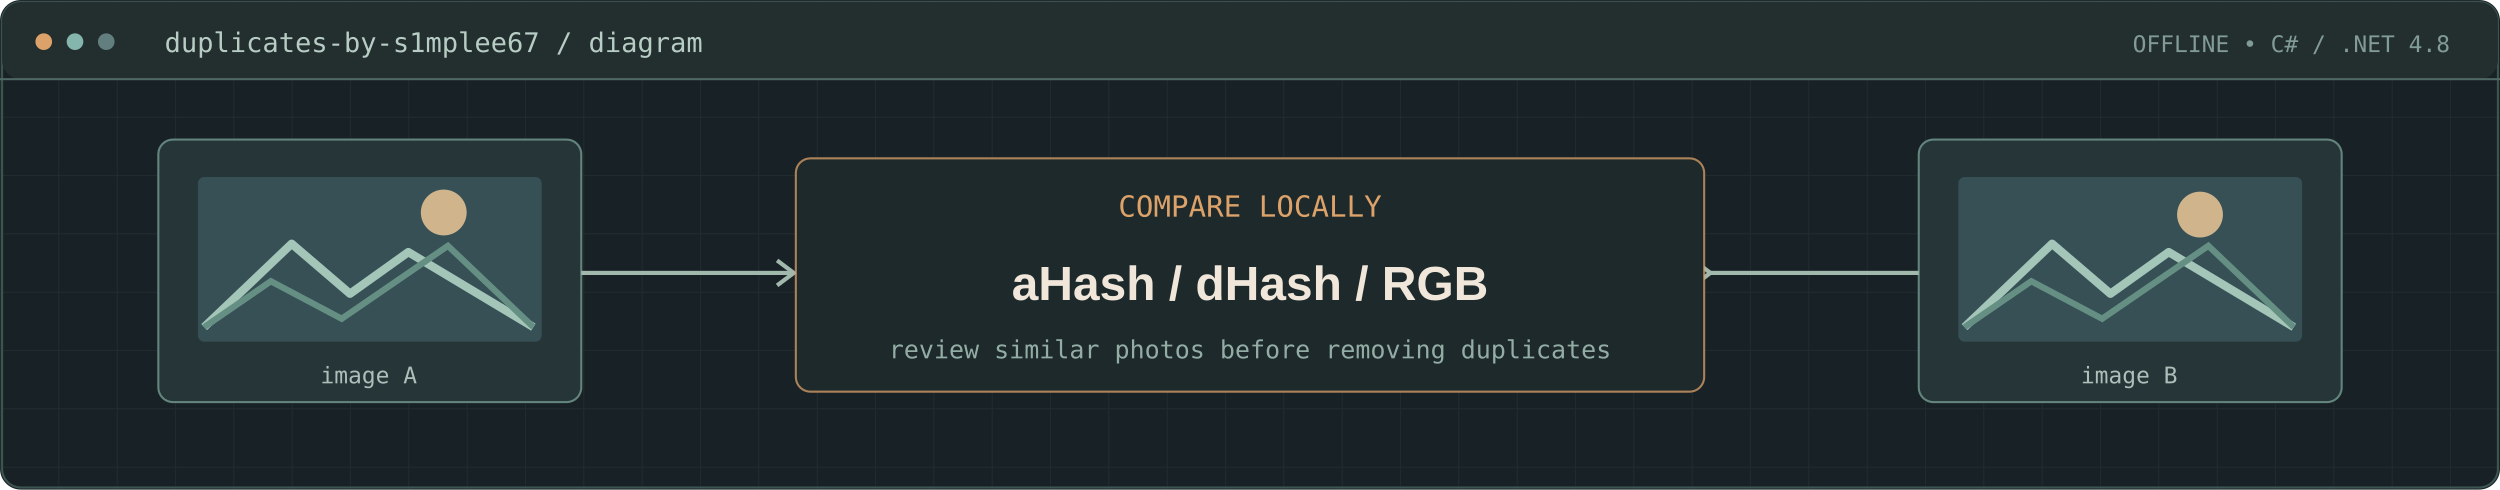
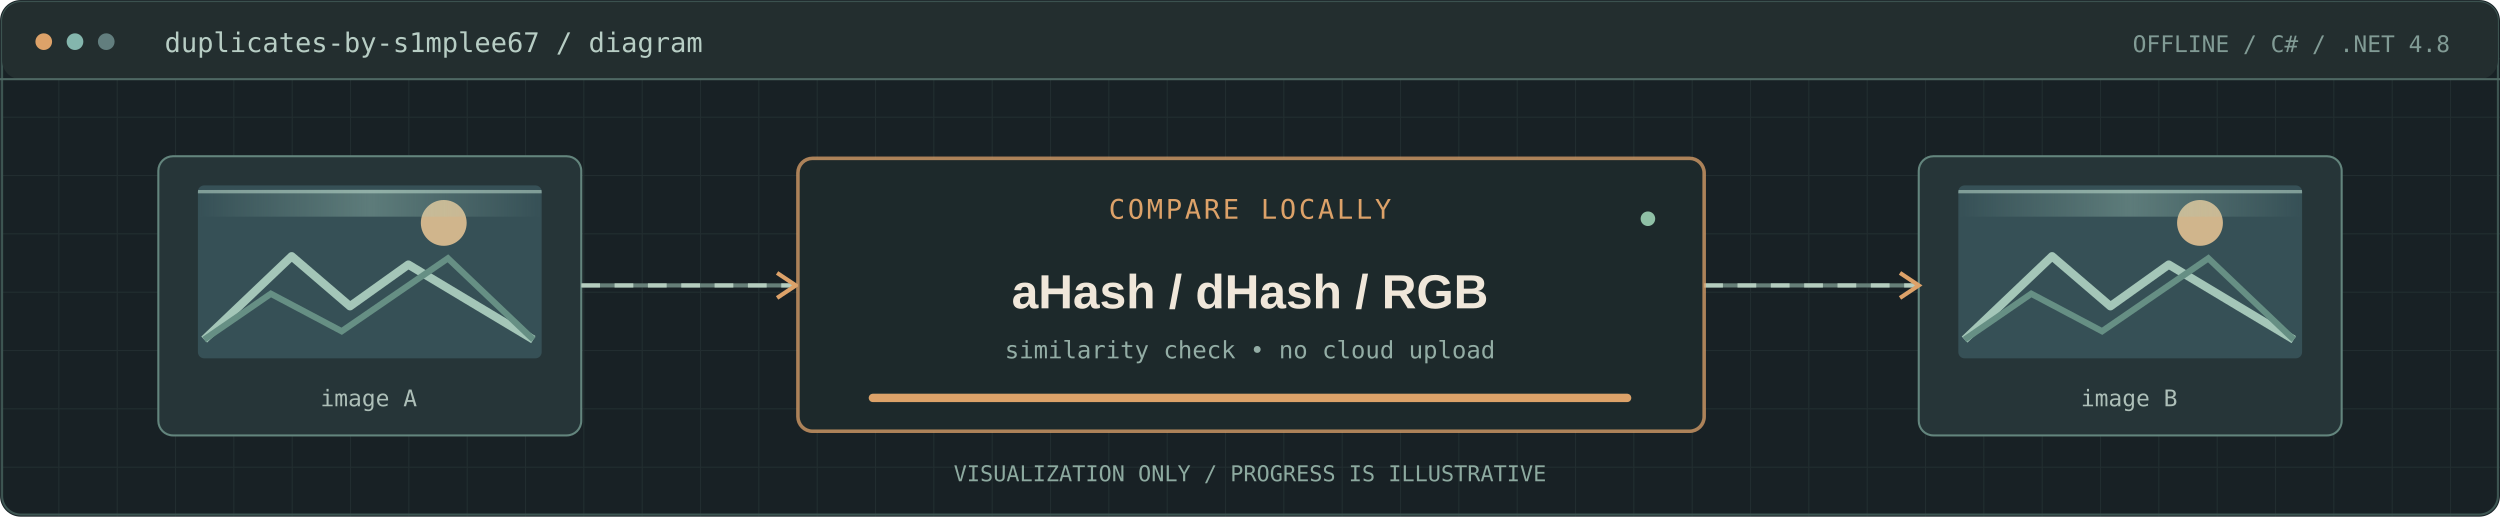
- <svg xmlns="http://www.w3.org/2000/svg" viewBox="0 0 1200 235" width="1200" height="235" role="img" aria-labelledby="t d">
+ <svg xmlns="http://www.w3.org/2000/svg" width="1200" height="248" viewBox="0 0 1200 248" role="img" aria-labelledby="title desc">
  <defs>
-     <pattern id="p" width="28" height="28" patternUnits="userSpaceOnUse">
-       <path d="M28 0H0V28" fill="none" stroke="#8DA6A0" stroke-opacity=".08" />
+     <pattern id="grid" width="28" height="28" patternUnits="userSpaceOnUse">
+       <path d="M28 0H0V28" fill="none" stroke="#8DA6A0" stroke-opacity=".09" />
    </pattern>
+     <clipPath id="clipA">
+       <rect x="95" y="89" width="165" height="83" rx="3" />
+     </clipPath>
+     <clipPath id="clipB">
+       <rect x="940" y="89" width="165" height="83" rx="3" />
+     </clipPath>
+     <linearGradient id="scan">
+       <stop stop-color="#A6CDBE" stop-opacity="0" />
+       <stop offset=".5" stop-color="#A6CDBE" stop-opacity=".35" />
+       <stop offset="1" stop-color="#A6CDBE" stop-opacity="0" />
+     </linearGradient>
  </defs>
-   <rect width="1200" height="235" rx="10" fill="#182125" />
-   <rect width="1200" height="235" rx="10" fill="url(#p)" />
-   <rect x="1" y="1" width="1198" height="233" rx="9" fill="none" stroke="#3D5552" />
+   <style>
+ @keyframes flow{to{stroke-dashoffset:-48}}
+ @keyframes scanning{0%,9%{transform:translateY(-11px);opacity:0}20%{opacity:.8}65%{transform:translateY(85px);opacity:.58}75%,100%{transform:translateY(85px);opacity:0}}
+ @keyframes breathe{0%,100%{stroke-opacity:.58}50%{stroke-opacity:1}}
+ @keyframes progress{0%,10%{transform:scaleX(.13)}48%{transform:scaleX(.75)}75%{transform:scaleX(1)}90%,100%{transform:scaleX(1)}}
+ @keyframes cursor{0%,100%{opacity:.4}50%{opacity:1}}
+ @keyframes slightFloat{0%,100%{transform:translateY(0)}50%{transform:translateY(-2px)}}
+ .stream{stroke-dasharray:9 7;animation:flow 2.8s linear infinite}
+ .scanA{animation:scanning 5.8s ease-in-out infinite}
+ .scanB{animation:scanning 5.8s ease-in-out -1s infinite}
+ .compare{animation:breathe 4.2s ease-in-out infinite}
+ .meter{transform-origin:417px 191px;animation:progress 5.8s cubic-bezier(.22,.61,.36,1) infinite}
+ .status{animation:cursor 3.8s ease-in-out infinite}
+ .photo{animation:slightFloat 7s ease-in-out infinite}
+ .photo.b{animation-delay:-3.5s}
+ @media(prefers-reduced-motion:reduce){.stream,.scanA,.scanB,.compare,.meter,.status,.photo{animation:none}.scanA,.scanB{opacity:0}.meter{transform:scaleX(1)}}
+ </style>
+   <rect width="1200" height="248" rx="10" fill="#182125" />
+   <rect width="1200" height="248" rx="10" fill="url(#grid)" />
+   <rect x="1" y="1" width="1198" height="246" rx="9" fill="none" stroke="#3D5552" />
  <rect x="1" y="1" width="1198" height="37" rx="9" fill="#232E2F" />
  <path d="M0 38H1200" stroke="#4E6863" />
  <circle cx="21" cy="20" r="4" fill="#DDA269" />
  <circle cx="36" cy="20" r="4" fill="#84B6AD" />
  <circle cx="51" cy="20" r="4" fill="#627E7E" />
  <text x="79" y="25" font-family="Consolas,monospace" fill="#B7CDC4" font-size="13">duplicates-by-s1mplee67 / diagram</text>
-   <text x="1176" y="25" text-anchor="end" font-family="Consolas,monospace" fill="#819B95" font-size="11">OFFLINE • C# / .NET 4.8</text>
-   <g>
-     <rect x="76" y="67" width="203" height="126" rx="7" fill="#263538" stroke="#63857D" />
-     <rect x="95" y="85" width="165" height="79" rx="3" fill="#365056" />
-     <circle cx="213" cy="102" r="11" fill="#D0B58C" />
-     <path d="M98 157l42-40 28 24 28-20 60 36" stroke="#A4C6B8" stroke-width="4" fill="none" stroke-linejoin="round" />
-     <path d="M98 157l32-22 34 18 51-35 41 39" fill="none" stroke="#668F84" stroke-width="3" />
-     <text x="177" y="184" text-anchor="middle" font-family="Consolas,monospace" font-size="11" fill="#ADBFB8">image A</text>
+   <text x="1176" y="25" text-anchor="end" font-family="Consolas,monospace" fill="#819B95" font-size="11">OFFLINE  /  C#  /  .NET 4.8</text>
+   <g class="photo a">
+     <rect x="76" y="75" width="203" height="134" rx="7" fill="#263538" stroke="#63857D" />
+     <rect x="95" y="89" width="165" height="83" rx="3" fill="#365056" />
+     <circle cx="213" cy="107" r="11" fill="#D0B58C" />
+     <path d="M98 163l42-40 28 24 28-20 60 36" stroke="#A4C6B8" stroke-width="4" fill="none" stroke-linejoin="round" />
+     <path d="M98 163l32-22 34 18 51-35 41 39" fill="none" stroke="#668F84" stroke-width="3" />
+     <g clip-path="url(#clipA)">
+       <rect x="95" y="91" width="165" height="13" fill="url(#scan)" class="scanA" />
+       <path d="M95 92h165" stroke="#BCDACC" stroke-width="1.6" stroke-opacity=".55" class="scanA" />
+     </g>
+     <text x="177" y="195" text-anchor="middle" font-family="Consolas,monospace" font-size="11" fill="#ADBFB8">image A</text>
  </g>
-   <g>
-     <rect x="921" y="67" width="203" height="126" rx="7" fill="#263538" stroke="#63857D" />
-     <rect x="940" y="85" width="165" height="79" rx="3" fill="#365056" />
-     <circle cx="1056" cy="103" r="11" fill="#D0B58C" />
-     <path d="M943 157l42-40 28 24 28-20 60 36" stroke="#A4C6B8" stroke-width="4" fill="none" stroke-linejoin="round" />
-     <path d="M943 157l32-22 34 18 51-35 41 39" fill="none" stroke="#668F84" stroke-width="3" />
-     <text x="1022" y="184" text-anchor="middle" font-family="Consolas,monospace" font-size="11" fill="#ADBFB8">image B</text>
+   <g class="photo b">
+     <rect x="921" y="75" width="203" height="134" rx="7" fill="#263538" stroke="#63857D" />
+     <rect x="940" y="89" width="165" height="83" rx="3" fill="#365056" />
+     <circle cx="1056" cy="107" r="11" fill="#D0B58C" />
+     <path d="M943 163l42-40 28 24 28-20 60 36" stroke="#A4C6B8" stroke-width="4" fill="none" stroke-linejoin="round" />
+     <path d="M943 163l32-22 34 18 51-35 41 39" fill="none" stroke="#668F84" stroke-width="3" />
+     <g clip-path="url(#clipB)">
+       <rect x="940" y="91" width="165" height="13" fill="url(#scan)" class="scanB" />
+       <path d="M940 92h165" stroke="#BCDACC" stroke-width="1.6" stroke-opacity=".55" class="scanB" />
+     </g>
+     <text x="1022" y="195" text-anchor="middle" font-family="Consolas,monospace" font-size="11" fill="#ADBFB8">image B</text>
  </g>
-   <g fill="none" stroke="#A1B8AC" stroke-width="2">
-     <path d="M279 131H380" />
-     <path d="M820 131H921" />
-     <path d="M373 125l8 6-8 6" />
-     <path d="M813 125l8 6-8 6" />
-   </g>
-   <rect x="382" y="76" width="436" height="112" rx="7" fill="#1D292B" stroke="#DDA269" stroke-opacity=".74" />
-   <text x="600" y="104" text-anchor="middle" font-family="Consolas,monospace" font-size="14" fill="#DDA269">COMPARE LOCALLY</text>
-   <text x="600" y="144" text-anchor="middle" font-family="Segoe UI,Arial,sans-serif" font-size="23" font-weight="bold" fill="#F0E7DA">aHash   /   dHash   /   RGB</text>
-   <text x="600" y="172" text-anchor="middle" font-family="Consolas,monospace" font-size="12" fill="#93ADA5">review similar photos before removing duplicates</text>
+   <path d="M279 137H382M818 137H921" fill="none" stroke="#667F78" stroke-width="2" />
+   <path d="M279 137H382M818 137H921" fill="none" stroke="#B5CDBF" stroke-width="2" class="stream" />
+   <path d="M373 131l9 6-9 6M912 131l9 6-9 6" stroke="#DDA269" stroke-width="2" fill="none" />
+   <rect x="383" y="76" width="435" height="131" rx="7" fill="#1D292B" stroke="#DDA269" stroke-width="1.7" stroke-opacity=".75" class="compare" />
+   <text x="600" y="105" text-anchor="middle" font-family="Consolas,monospace" font-size="13" fill="#DDA269" letter-spacing="1.3">COMPARE LOCALLY</text>
+   <text x="600" y="148" text-anchor="middle" font-family="Segoe UI,Arial,sans-serif" font-size="23" font-weight="bold" fill="#F0E7DA">aHash  /  dHash  /  RGB</text>
+   <text x="600" y="172" text-anchor="middle" font-family="Consolas,monospace" font-size="11.5" fill="#93ADA5">similarity check • no cloud upload</text>
+   <rect x="417" y="189" width="366" height="4" rx="2" fill="#364A45" />
+   <rect x="417" y="189" width="366" height="4" rx="2" fill="#DDA269" class="meter" />
+   <text x="600" y="231" text-anchor="middle" font-family="Consolas,monospace" font-size="10.5" fill="#8DAAA0">VISUALIZATION ONLY  /  PROGRESS IS ILLUSTRATIVE</text>
+   <circle cx="791" cy="105" r="3.5" fill="#8FC0A6" class="status" />
</svg>
